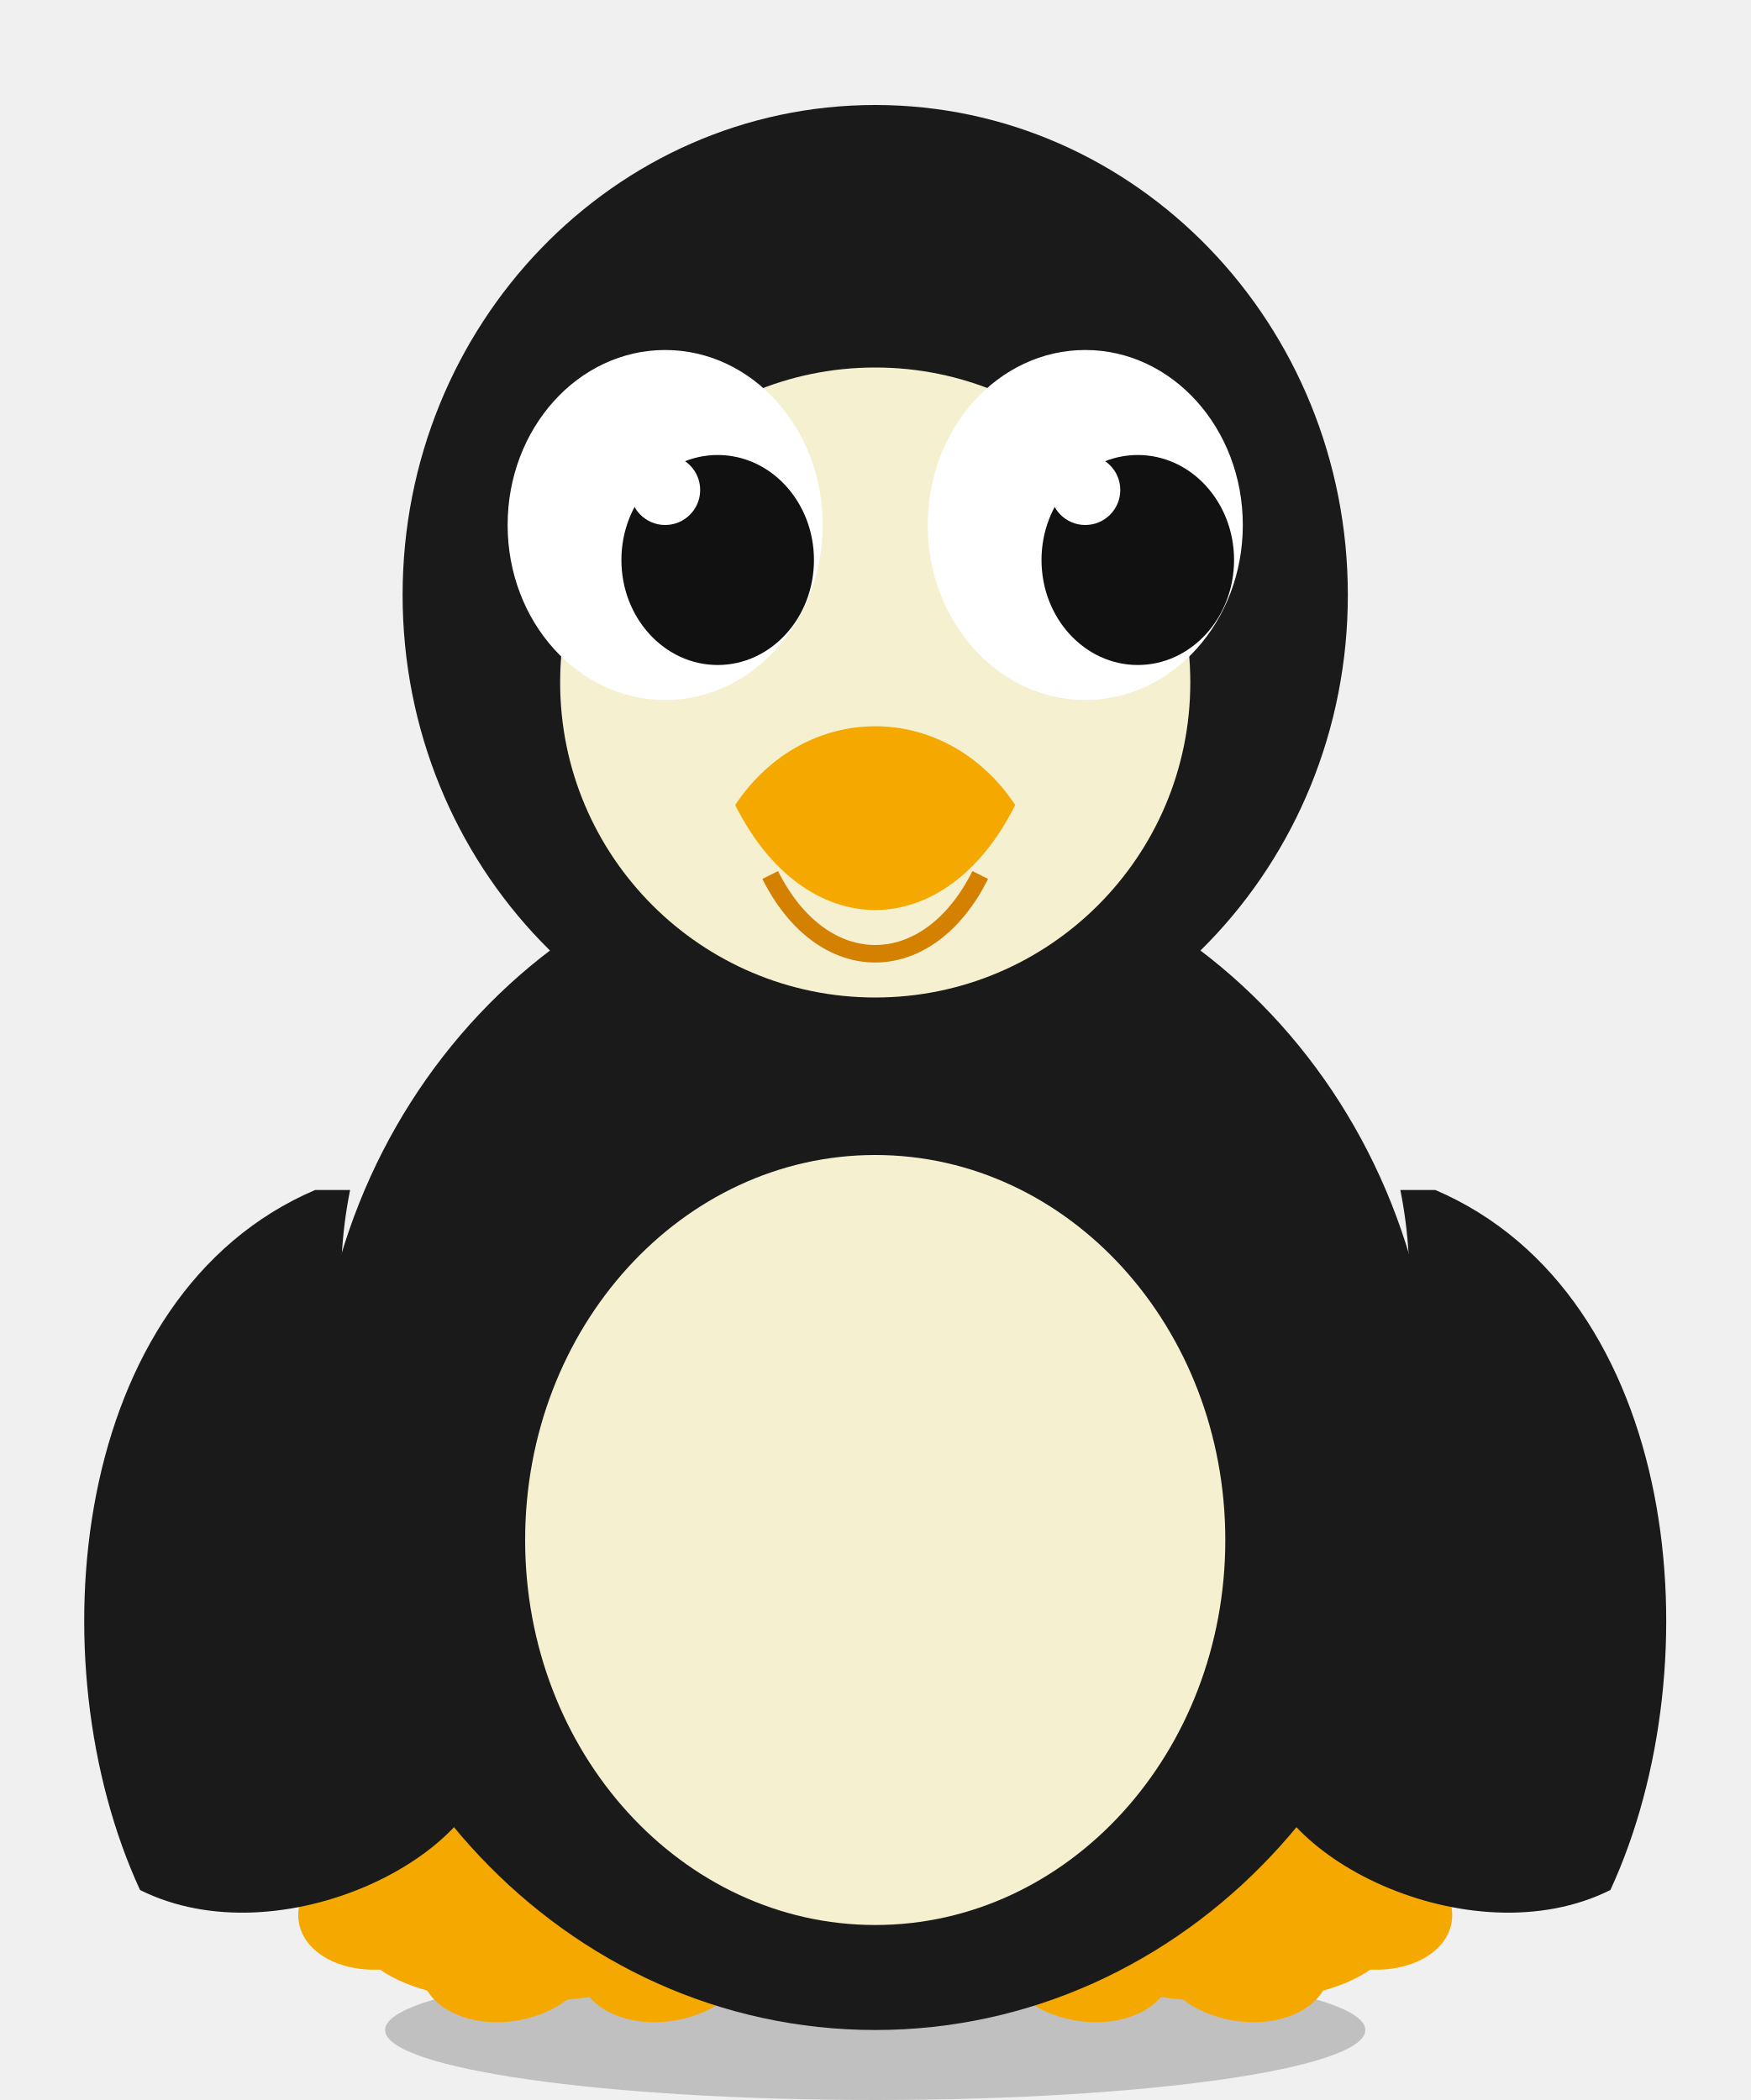
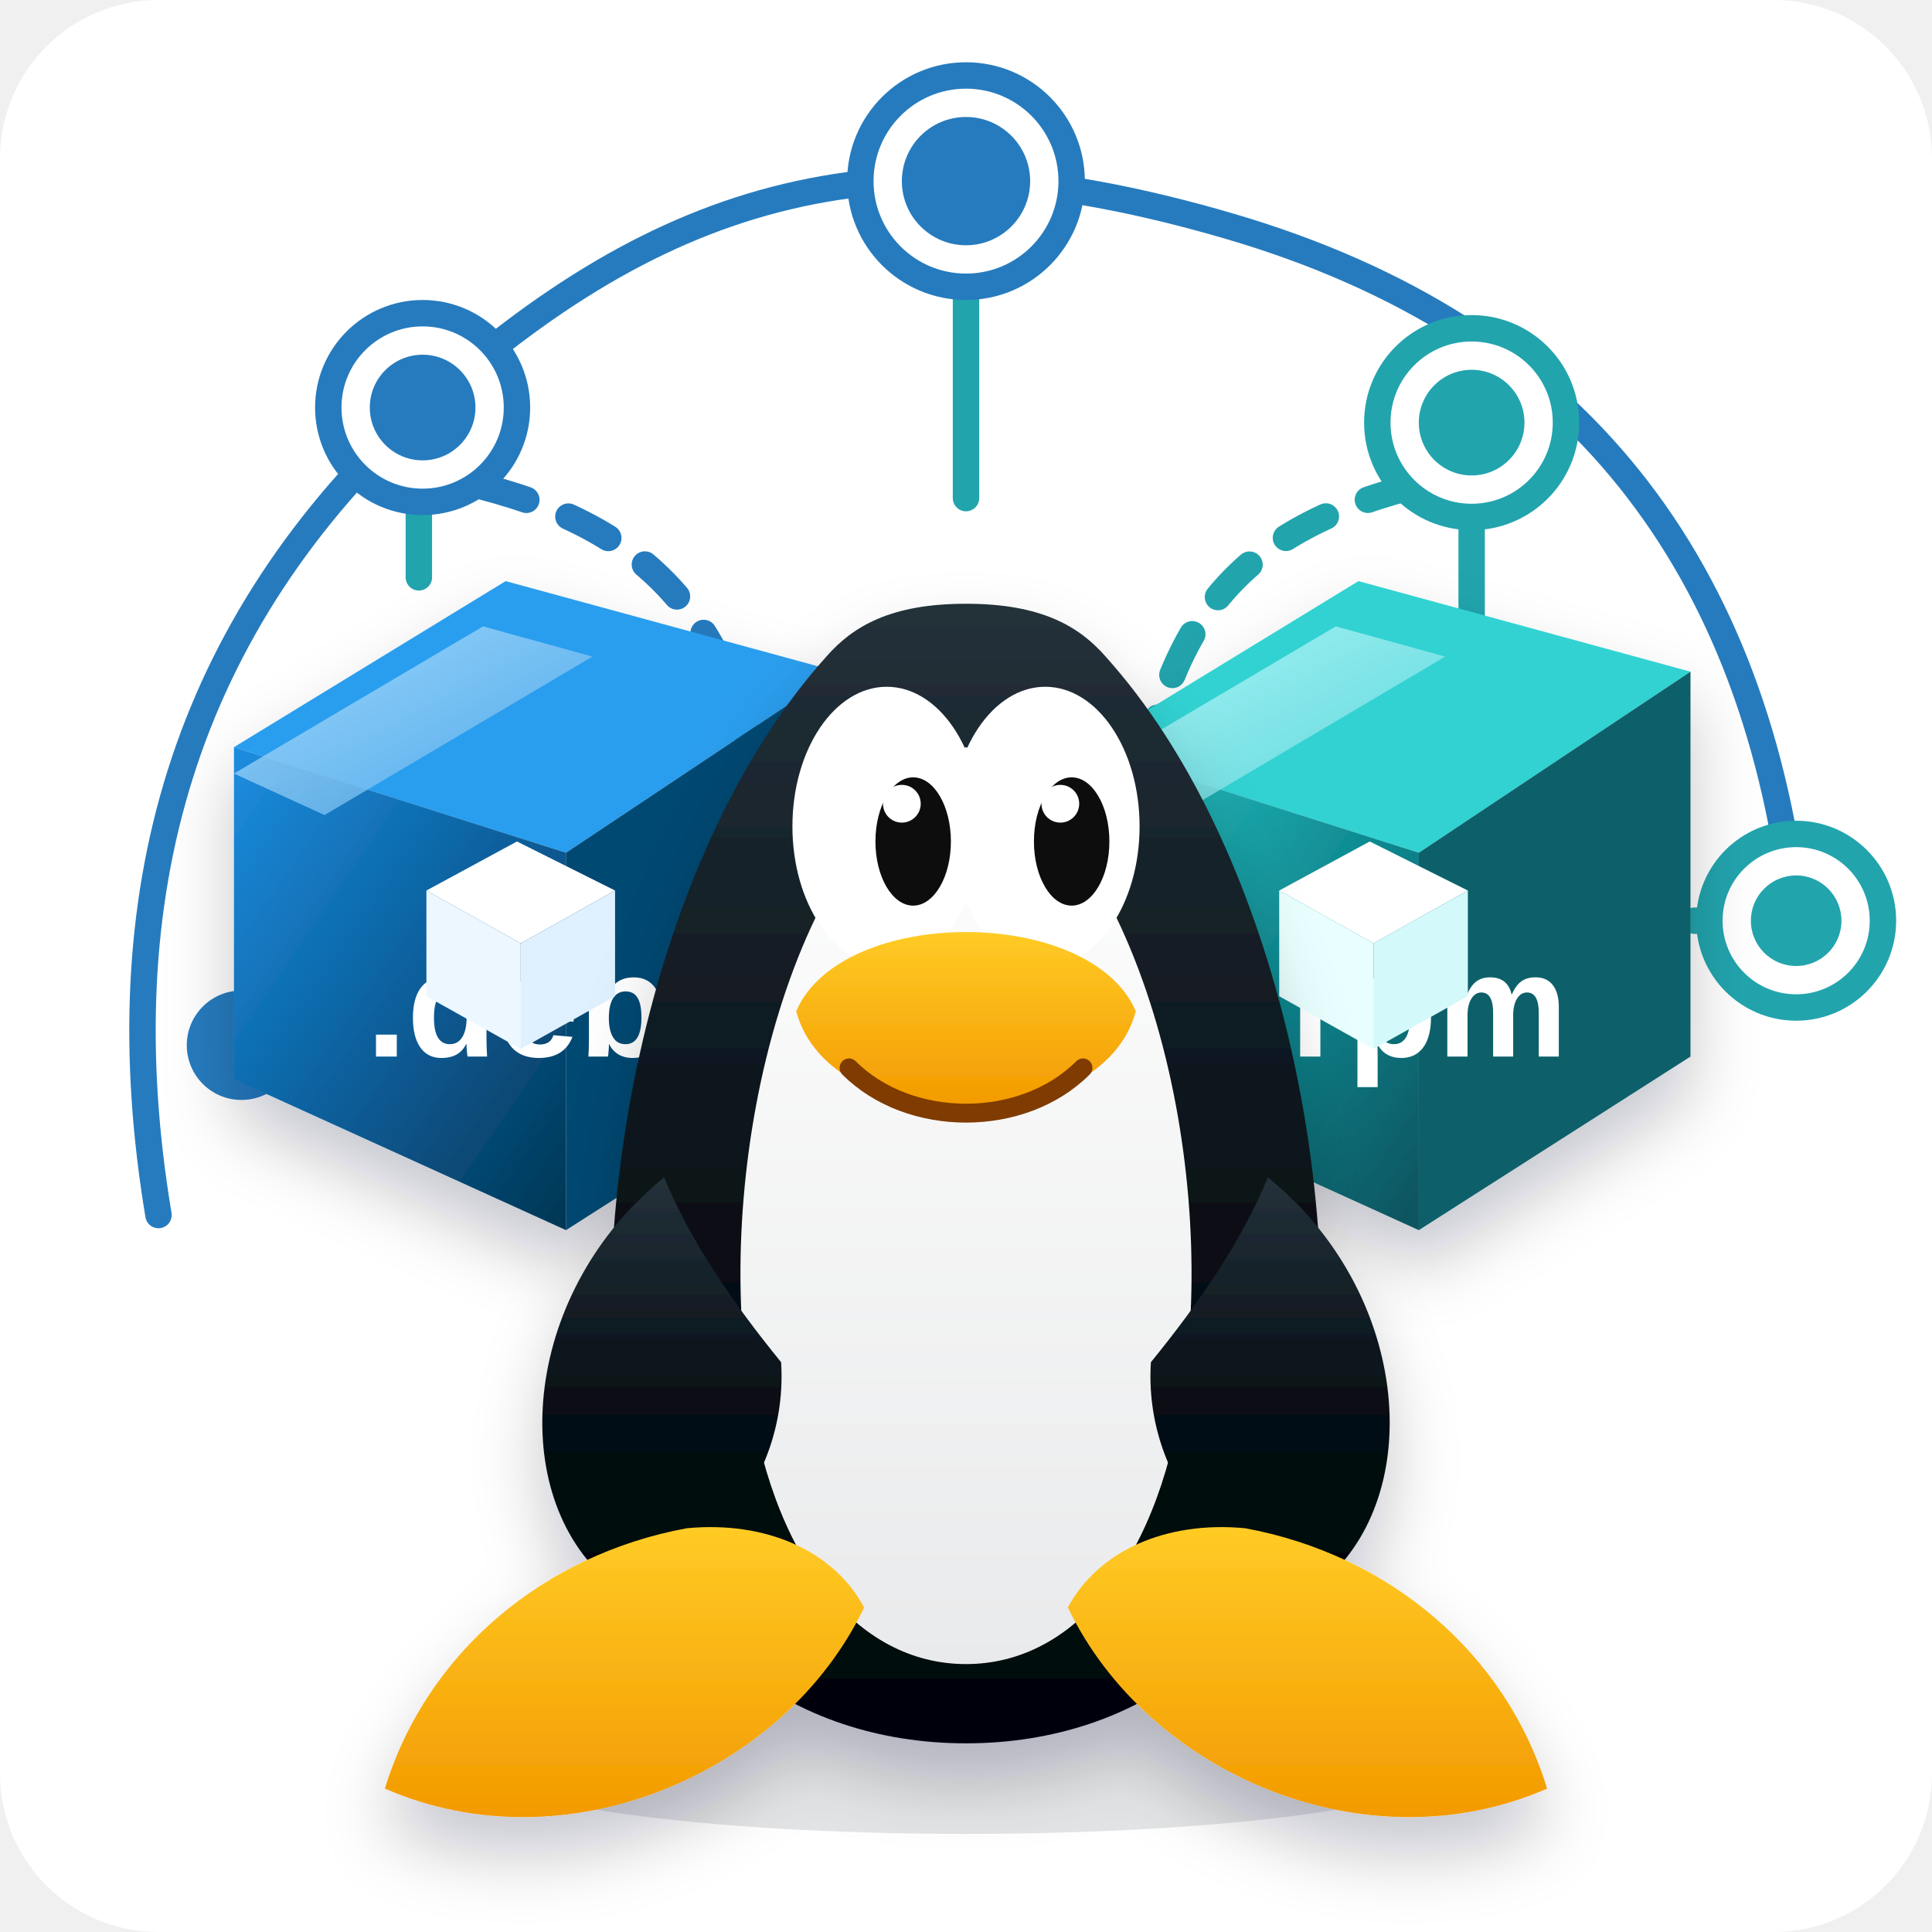
- <svg xmlns="http://www.w3.org/2000/svg" viewBox="0 0 100 120">
-   <ellipse cx="50" cy="116" rx="28" ry="4" fill="#00000033" />
-   <ellipse cx="34" cy="108" rx="14" ry="6" fill="#f5a800" transform="rotate(-10 34 108)" />
-   <ellipse cx="66" cy="108" rx="14" ry="6" fill="#f5a800" transform="rotate(10 66 108)" />
-   <ellipse cx="22" cy="109" rx="5" ry="3.5" fill="#f5a800" transform="rotate(-10 22 109)" />
-   <ellipse cx="29" cy="112" rx="5" ry="3.5" fill="#f5a800" transform="rotate(-10 29 112)" />
-   <ellipse cx="38" cy="112" rx="5" ry="3.5" fill="#f5a800" transform="rotate(-10 38 112)" />
-   <ellipse cx="78" cy="109" rx="5" ry="3.5" fill="#f5a800" transform="rotate(10 78 109)" />
-   <ellipse cx="71" cy="112" rx="5" ry="3.5" fill="#f5a800" transform="rotate(10 71 112)" />
-   <ellipse cx="62" cy="112" rx="5" ry="3.5" fill="#f5a800" transform="rotate(10 62 112)" />
-   <ellipse cx="50" cy="82" rx="32" ry="34" fill="#1a1a1a" />
-   <path d="M18 68 C4 74 2 95 8 108 C16 112 28 106 28 100 C22 88 18 78 20 68Z" fill="#1a1a1a" />
-   <path d="M82 68 C96 74 98 95 92 108 C84 112 72 106 72 100 C78 88 82 78 80 68Z" fill="#1a1a1a" />
-   <ellipse cx="50" cy="88" rx="20" ry="22" fill="#f5f0d0" />
-   <ellipse cx="50" cy="52" rx="19" ry="8" fill="#1a1a1a" />
-   <ellipse cx="50" cy="34" rx="27" ry="28" fill="#1a1a1a" />
-   <ellipse cx="50" cy="39" rx="18" ry="18" fill="#f5f0d0" />
-   <ellipse cx="38" cy="30" rx="9" ry="10" fill="white" />
-   <ellipse cx="62" cy="30" rx="9" ry="10" fill="white" />
-   <ellipse cx="41" cy="32" rx="5.5" ry="6" fill="#111" />
-   <ellipse cx="65" cy="32" rx="5.5" ry="6" fill="#111" />
-   <circle cx="38" cy="28" r="2" fill="white" />
-   <circle cx="62" cy="28" r="2" fill="white" />
-   <path d="M42 46 C46 40 54 40 58 46 C54 54 46 54 42 46Z" fill="#f5a800" />
-   <path d="M44 50 C47 56 53 56 56 50" stroke="#d48000" stroke-width="1" fill="none" />
+ <svg xmlns="http://www.w3.org/2000/svg" viewBox="0 0 512 512" role="img" aria-label="RepoForge Linux package logo">
+   <defs>
+     <linearGradient id="blueBox" x1="0" y1="0" x2="1" y2="1">
+       <stop offset="0" stop-color="#1d8de0" />
+       <stop offset=".58" stop-color="#075992" />
+       <stop offset="1" stop-color="#063653" />
+     </linearGradient>
+     <linearGradient id="tealBox" x1="0" y1="0" x2="1" y2="1">
+       <stop offset="0" stop-color="#28c6c6" />
+       <stop offset=".62" stop-color="#0b7f88" />
+       <stop offset="1" stop-color="#07525d" />
+     </linearGradient>
+     <linearGradient id="tapeBlue" x1="0" y1="0" x2="1" y2="1">
+       <stop offset="0" stop-color="#b8e5ff" />
+       <stop offset="1" stop-color="#55a9e8" />
+     </linearGradient>
+     <linearGradient id="tapeTeal" x1="0" y1="0" x2="1" y2="1">
+       <stop offset="0" stop-color="#c7ffff" />
+       <stop offset="1" stop-color="#65d5dc" />
+     </linearGradient>
+     <linearGradient id="tuxBlack" x1="0" y1="0" x2="0" y2="1">
+       <stop offset="0" stop-color="#24313a" />
+       <stop offset=".55" stop-color="#071016" />
+       <stop offset="1" stop-color="#020507" />
+     </linearGradient>
+     <linearGradient id="belly" x1="0" y1="0" x2="0" y2="1">
+       <stop offset="0" stop-color="#ffffff" />
+       <stop offset="1" stop-color="#e9eaeb" />
+     </linearGradient>
+     <linearGradient id="beak" x1="0" y1="0" x2="0" y2="1">
+       <stop offset="0" stop-color="#ffcb25" />
+       <stop offset="1" stop-color="#f39a00" />
+     </linearGradient>
+     <filter id="softShadow" x="-20%" y="-20%" width="140%" height="150%">
+       <feDropShadow dx="0" dy="10" stdDeviation="9" flood-color="#00111f" flood-opacity=".22" />
+     </filter>
+   </defs>
+   <rect width="512" height="512" rx="42" fill="#ffffff" />
+   <ellipse cx="256" cy="468" rx="128" ry="18" fill="#101828" opacity=".12" />
+   <g fill="none" stroke-linecap="round" stroke-linejoin="round" opacity=".95">
+     <path d="M42 322 C28 238 48 166 112 108 S234 33 326 60 466 150 476 244" stroke="#1b75bb" stroke-width="7" />
+     <path d="M111 109 L111 153 M256 47 L256 132 M390 112 L390 166 M472 244 L449 244" stroke="#179fa9" stroke-width="7" />
+     <path d="M128 129 C174 141 194 166 202 213" stroke="#1b75bb" stroke-width="7" stroke-dasharray="12 12" />
+     <path d="M374 129 C328 141 309 165 302 213" stroke="#179fa9" stroke-width="7" stroke-dasharray="12 12" />
+     <circle cx="64" cy="277" r="14" fill="#1b75bb" stroke="#1b75bb" />
+     <circle cx="112" cy="108" r="25" fill="#ffffff" stroke="#1b75bb" stroke-width="7" />
+     <circle cx="112" cy="108" r="14" fill="#1b75bb" />
+     <circle cx="256" cy="48" r="28" fill="#ffffff" stroke="#1b75bb" stroke-width="7" />
+     <circle cx="256" cy="48" r="17" fill="#1b75bb" />
+     <circle cx="390" cy="112" r="25" fill="#ffffff" stroke="#179fa9" stroke-width="7" />
+     <circle cx="390" cy="112" r="14" fill="#179fa9" />
+     <circle cx="476" cy="244" r="23" fill="#ffffff" stroke="#179fa9" stroke-width="7" />
+     <circle cx="476" cy="244" r="12" fill="#179fa9" />
+   </g>
+   <g filter="url(#softShadow)">
+     <g transform="translate(62 154)">
+       <path d="M0 44 L72 0 L160 24 L88 72 Z" fill="#2b9eee" />
+       <path d="M0 44 L88 72 L88 172 L0 132 Z" fill="url(#blueBox)" />
+       <path d="M88 72 L160 24 L160 126 L88 172 Z" fill="#064873" />
+       <path d="M66 12 L95 20 L24 62 L0 51 Z" fill="url(#tapeBlue)" opacity=".8" />
+       <text x="35" y="126" fill="#ffffff" font-family="Arial, Helvetica, sans-serif" font-size="39" font-weight="800">.deb</text>
+       <path d="M51 82 L75 69 L101 82 L76 96 Z" fill="#ffffff" />
+       <path d="M51 82 L76 96 L76 124 L51 110 Z" fill="#edf7ff" />
+       <path d="M76 96 L101 82 L101 110 L76 124 Z" fill="#dff0ff" />
+     </g>
+     <g transform="translate(288 154)">
+       <path d="M0 44 L72 0 L160 24 L88 72 Z" fill="#32d2d2" />
+       <path d="M0 44 L88 72 L88 172 L0 132 Z" fill="url(#tealBox)" />
+       <path d="M88 72 L160 24 L160 126 L88 172 Z" fill="#08606a" />
+       <path d="M66 12 L95 20 L24 62 L0 51 Z" fill="url(#tapeTeal)" opacity=".8" />
+       <text x="43" y="126" fill="#ffffff" font-family="Arial, Helvetica, sans-serif" font-size="39" font-weight="800">.rpm</text>
+       <path d="M51 82 L75 69 L101 82 L76 96 Z" fill="#ffffff" />
+       <path d="M51 82 L76 96 L76 124 L51 110 Z" fill="#e9ffff" />
+       <path d="M76 96 L101 82 L101 110 L76 124 Z" fill="#d4f9fb" />
+     </g>
+   </g>
+   <g filter="url(#softShadow)">
+     <path d="M164 382 C155 316 174 224 219 174 C226 166 236 160 256 160 C276 160 286 166 293 174 C338 224 357 316 348 382 C341 434 302 462 256 462 C210 462 171 434 164 382 Z" fill="url(#tuxBlack)" />
+     <path d="M198 365 C190 306 209 222 256 198 C303 222 322 306 314 365 C308 413 285 441 256 441 C227 441 204 413 198 365 Z" fill="url(#belly)" />
+     <path d="M176 312 C139 342 134 394 160 418 C186 419 209 392 207 361 C194 345 183 329 176 312 Z" fill="url(#tuxBlack)" />
+     <path d="M336 312 C373 342 378 394 352 418 C326 419 303 392 305 361 C318 345 329 329 336 312 Z" fill="url(#tuxBlack)" />
+     <ellipse cx="235" cy="219" rx="25" ry="37" fill="#ffffff" />
+     <ellipse cx="277" cy="219" rx="25" ry="37" fill="#ffffff" />
+     <ellipse cx="242" cy="223" rx="10" ry="17" fill="#101010" />
+     <ellipse cx="284" cy="223" rx="10" ry="17" fill="#101010" />
+     <circle cx="239" cy="213" r="5" fill="#ffffff" />
+     <circle cx="281" cy="213" r="5" fill="#ffffff" />
+     <path d="M211 268 C223 240 289 240 301 268 C292 302 220 302 211 268 Z" fill="url(#beak)" />
+     <path d="M225 283 C241 299 271 299 287 283" fill="none" stroke="#7f3b00" stroke-width="5" stroke-linecap="round" />
+     <path d="M182 405 C144 412 113 438 102 474 C150 495 208 470 229 426 C221 411 203 403 182 405 Z" fill="url(#beak)" />
+     <path d="M330 405 C368 412 399 438 410 474 C362 495 304 470 283 426 C291 411 309 403 330 405 Z" fill="url(#beak)" />
+   </g>
</svg>
